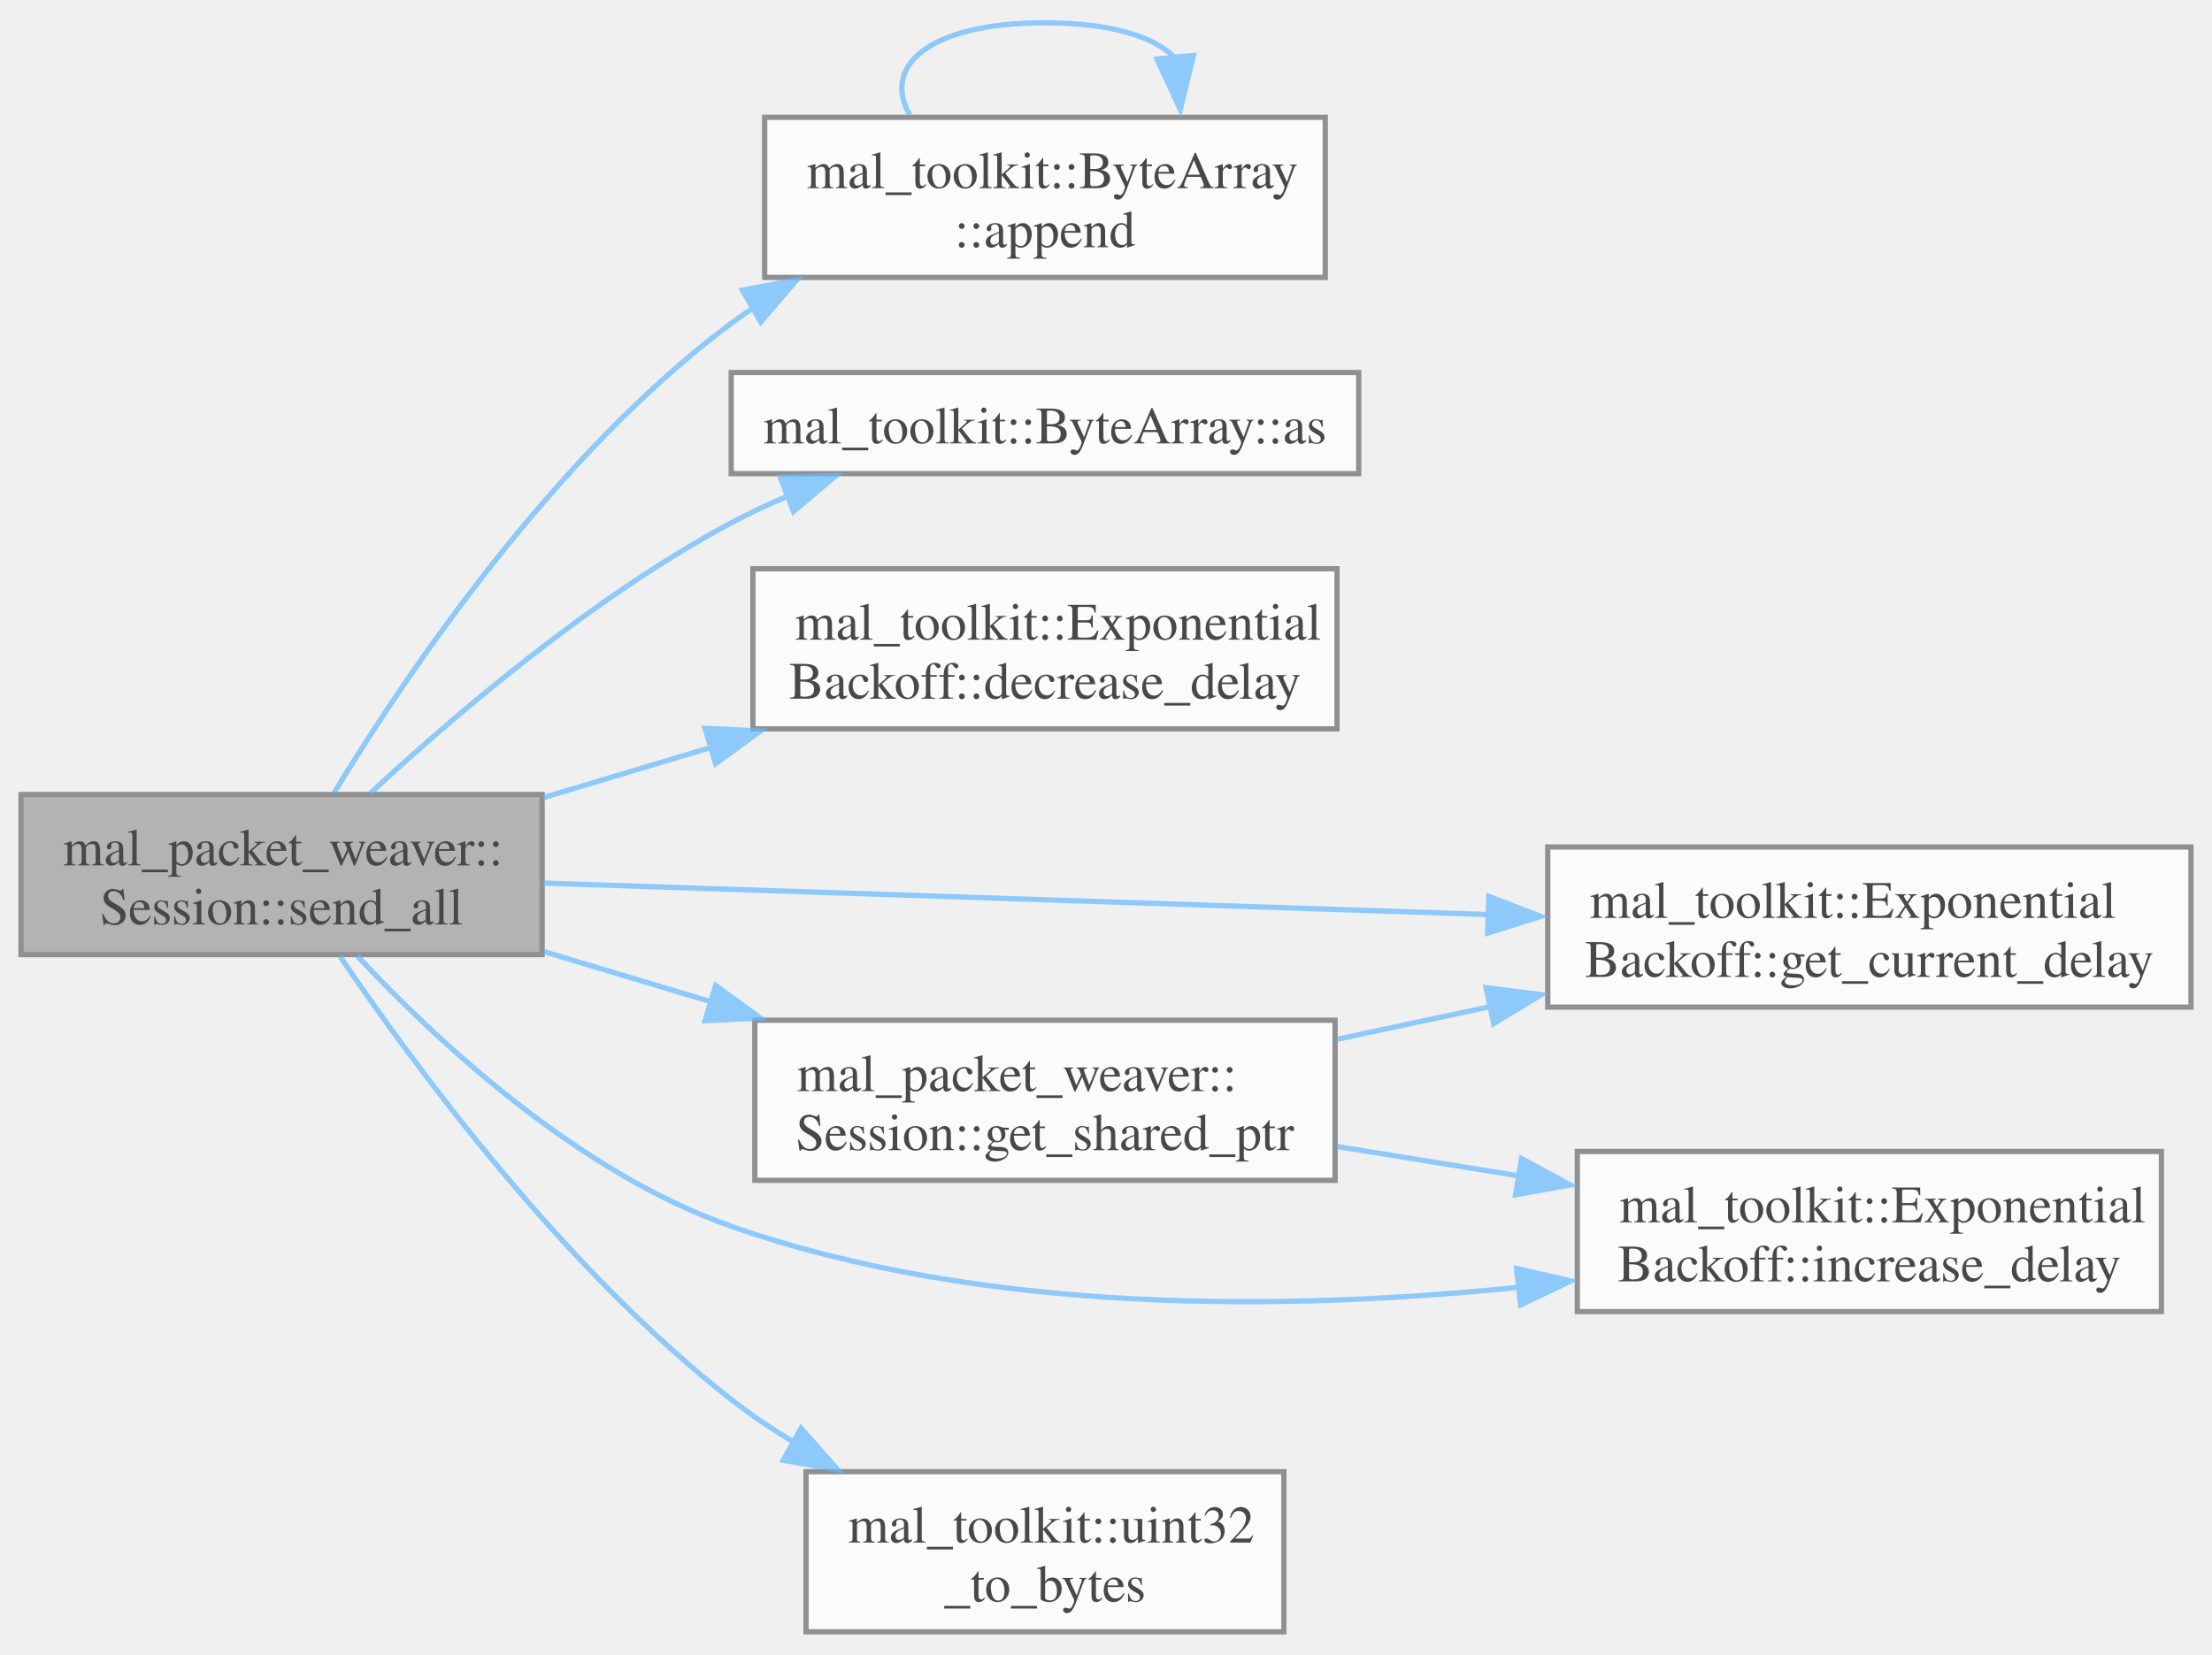
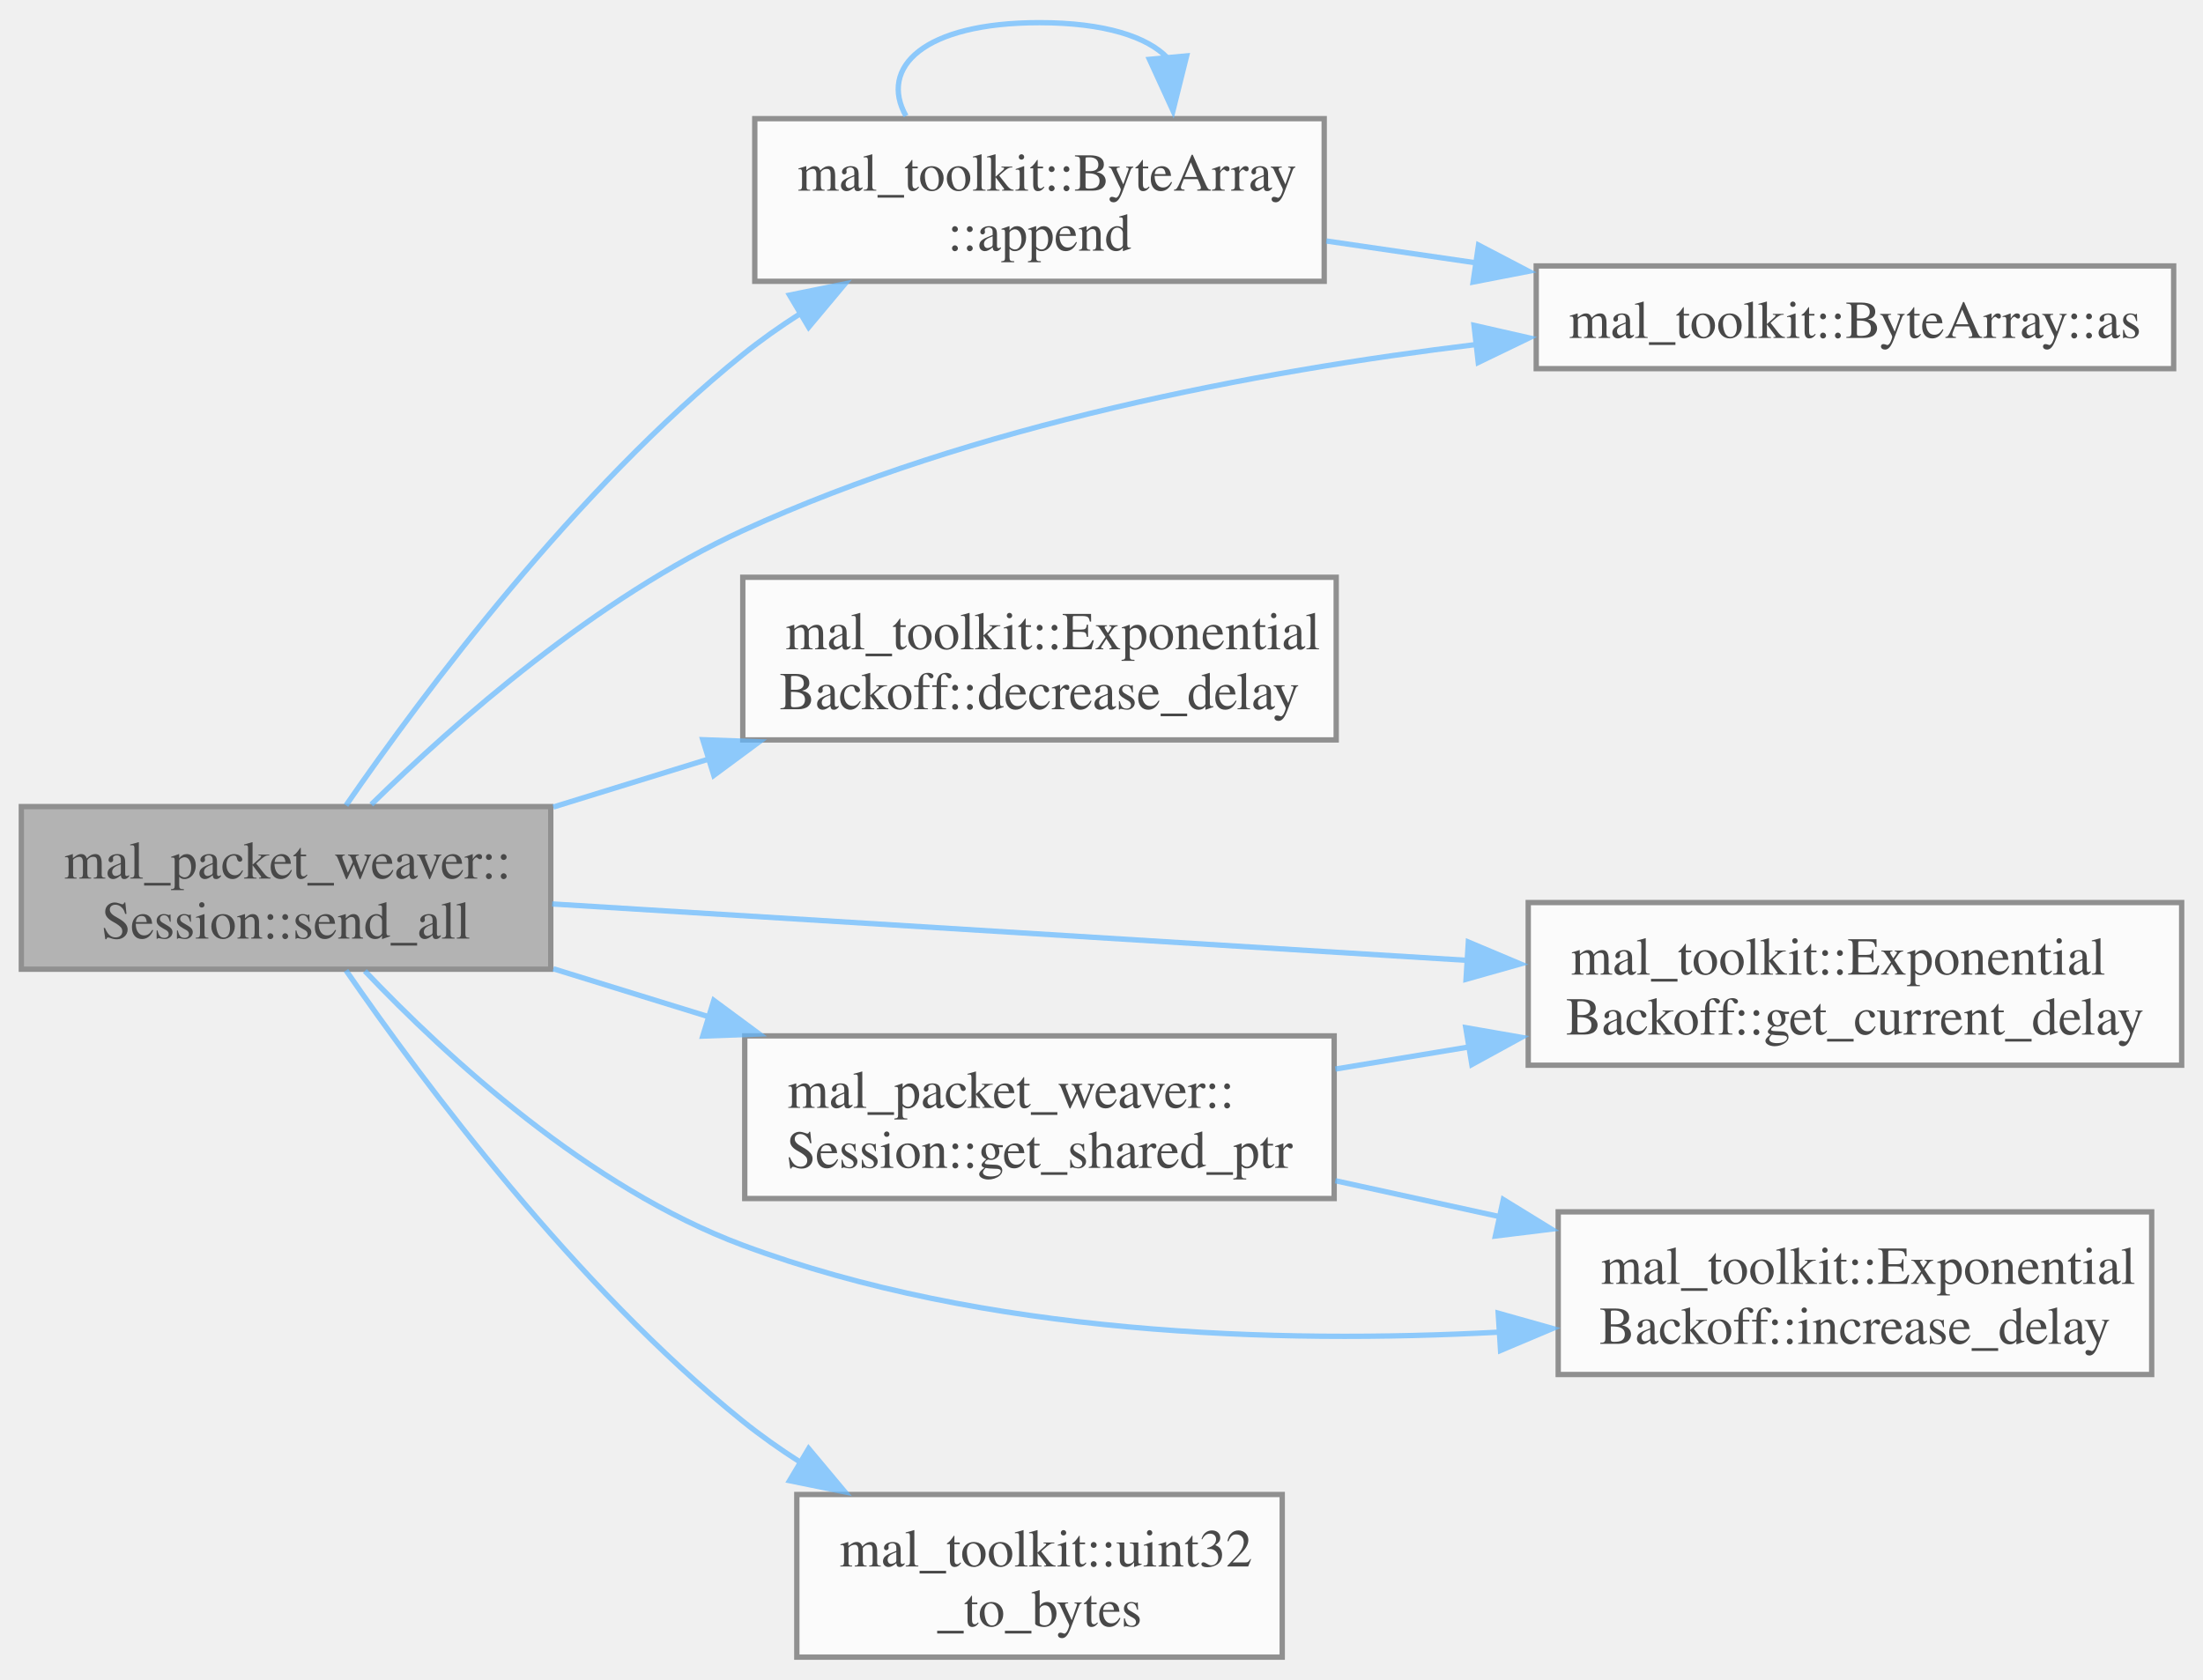
- <svg xmlns="http://www.w3.org/2000/svg" xmlns:xlink="http://www.w3.org/1999/xlink" width="421pt" height="315pt" viewBox="0.00 0.00 421.25 314.50">
+ <svg xmlns="http://www.w3.org/2000/svg" xmlns:xlink="http://www.w3.org/1999/xlink" width="413pt" height="315pt" viewBox="0.00 0.00 413.00 314.50">
  <svg id="main" version="1.1" xml:space="preserve">
    <style type="text/css">
.node, .edge {opacity: 0.7;}
.node.selected, .edge.selected {opacity: 1;}
.edge:hover path { stroke: red; }
.edge:hover polygon { stroke: red; fill: red; }
</style>
    <svg id="graph" class="graph">
      <g id="graph0" class="graph" transform="scale(1 1) rotate(0) translate(4 310.5)">
        <g id="Node000001" class="node">
          <g id="a_Node000001">
            <a xlink:title="Asynchronously sends all packets in the queue through the network.">
              <polygon fill="#999999" stroke="#666666" points="99.25,-159.5 0,-159.5 0,-129 99.25,-129 99.25,-159.5" />
              <text text-anchor="start" x="8" y="-146" font-family="Times,serif" font-size="10.00">mal_packet_weaver::</text>
              <text text-anchor="middle" x="49.62" y="-134.75" font-family="Times,serif" font-size="10.00">Session::send_all</text>
            </a>
          </g>
        </g>
        <g id="Node000002" class="node">
          <g id="a_Node000002">
            <a xlink:href="../../d8/d99/structmal__toolkit_1_1_byte_array.html#aa3d43592b3a16ad73860e290f28b9ce9" target="_top" xlink:title="Append multiple data sources to the byte array.">
-               <polygon fill="white" stroke="#666666" points="248.38,-288.5 141.62,-288.5 141.62,-258 248.38,-258 248.38,-288.5" />
-               <text text-anchor="start" x="149.62" y="-275" font-family="Times,serif" font-size="10.00">mal_toolkit::ByteArray</text>
-               <text text-anchor="middle" x="195" y="-263.75" font-family="Times,serif" font-size="10.00">::append</text>
+               <polygon fill="white" stroke="#666666" points="244.25,-288.5 137.5,-288.5 137.5,-258 244.25,-258 244.25,-288.5" />
+               <text text-anchor="start" x="145.5" y="-275" font-family="Times,serif" font-size="10.00">mal_toolkit::ByteArray</text>
+               <text text-anchor="middle" x="190.88" y="-263.75" font-family="Times,serif" font-size="10.00">::append</text>
            </a>
          </g>
        </g>
        <g id="edge1_Node000001_Node000002" class="edge">
          <g id="a_edge1_Node000001_Node000002">
            <a xlink:title=" ">
-               <path fill="none" stroke="#63b8ff" d="M59.64,-159.86C73.34,-182.39 101.45,-224.08 135.25,-249.25 136.55,-250.22 137.89,-251.15 139.27,-252.05" />
-               <polygon fill="#63b8ff" stroke="#63b8ff" points="137.36,-255.58 147.77,-257.56 140.87,-249.52 137.36,-255.58" />
+               <path fill="none" stroke="#63b8ff" d="M60.87,-159.73C75.45,-180.86 103.9,-218.99 135.25,-244.25 138.59,-246.94 142.21,-249.5 145.95,-251.89" />
+               <polygon fill="#63b8ff" stroke="#63b8ff" points="144.02,-255.41 154.4,-257.52 147.6,-249.39 144.02,-255.41" />
            </a>
          </g>
        </g>
        <g id="Node000003" class="node">
          <g id="a_Node000003">
            <a xlink:href="../../d8/d99/structmal__toolkit_1_1_byte_array.html#ab23437254557962a474e4ba7c5e25fe4" target="_top" xlink:title="Convert the ByteArray to a typed pointer.">
-               <polygon fill="white" stroke="#666666" points="254.75,-239.88 135.25,-239.88 135.25,-220.62 254.75,-220.62 254.75,-239.88" />
-               <text text-anchor="middle" x="195" y="-226.38" font-family="Times,serif" font-size="10.00">mal_toolkit::ByteArray::as</text>
+               <polygon fill="white" stroke="#666666" points="403.5,-260.88 284,-260.88 284,-241.62 403.5,-241.62 403.5,-260.88" />
+               <text text-anchor="middle" x="343.75" y="-247.38" font-family="Times,serif" font-size="10.00">mal_toolkit::ByteArray::as</text>
            </a>
          </g>
        </g>
-         <g id="edge3_Node000001_Node000003" class="edge">
-           <g id="a_edge3_Node000001_Node000003">
+         <g id="edge4_Node000001_Node000003" class="edge">
+           <g id="a_edge4_Node000001_Node000003">
            <a xlink:title=" ">
-               <path fill="none" stroke="#63b8ff" d="M66.55,-159.76C82.7,-174.75 108.98,-197.2 135.25,-211.25 138.71,-213.1 142.39,-214.82 146.15,-216.39" />
-               <polygon fill="#63b8ff" stroke="#63b8ff" points="144.6,-219.93 155.19,-220.23 147.1,-213.39 144.6,-219.93" />
+               <path fill="none" stroke="#63b8ff" d="M65.61,-159.89C81.43,-175.41 107.83,-198.67 135.25,-211.25 178.57,-231.12 231.35,-241.12 272.83,-246.16" />
+               <polygon fill="#63b8ff" stroke="#63b8ff" points="272.34,-249.74 282.67,-247.39 273.13,-242.78 272.34,-249.74" />
            </a>
          </g>
        </g>
        <g id="Node000004" class="node">
          <g id="a_Node000004">
            <a xlink:href="../../d1/da7/classmal__toolkit_1_1_exponential_backoff.html#aa83694a9b15273a1abbf95722b71fcca" target="_top" xlink:title="Decrease the backoff delay using divisor factor.">
-               <polygon fill="white" stroke="#666666" points="250.62,-202.5 139.38,-202.5 139.38,-172 250.62,-172 250.62,-202.5" />
-               <text text-anchor="start" x="147.38" y="-189" font-family="Times,serif" font-size="10.00">mal_toolkit::Exponential</text>
-               <text text-anchor="middle" x="195" y="-177.75" font-family="Times,serif" font-size="10.00">Backoff::decrease_delay</text>
+               <polygon fill="white" stroke="#666666" points="246.5,-202.5 135.25,-202.5 135.25,-172 246.5,-172 246.5,-202.5" />
+               <text text-anchor="start" x="143.25" y="-189" font-family="Times,serif" font-size="10.00">mal_toolkit::Exponential</text>
+               <text text-anchor="middle" x="190.88" y="-177.75" font-family="Times,serif" font-size="10.00">Backoff::decrease_delay</text>
            </a>
          </g>
        </g>
-         <g id="edge4_Node000001_Node000004" class="edge">
-           <g id="a_edge4_Node000001_Node000004">
+         <g id="edge5_Node000001_Node000004" class="edge">
+           <g id="a_edge5_Node000001_Node000004">
            <a xlink:title=" ">
-               <path fill="none" stroke="#63b8ff" d="M99.57,-158.93C109.79,-161.99 120.7,-165.27 131.34,-168.46" />
-               <polygon fill="#63b8ff" stroke="#63b8ff" points="130.27,-172.09 140.85,-171.61 132.28,-165.38 130.27,-172.09" />
+               <path fill="none" stroke="#63b8ff" d="M99.72,-159.41C109.15,-162.32 119.13,-165.4 128.89,-168.42" />
+               <polygon fill="#63b8ff" stroke="#63b8ff" points="127.75,-172.04 138.34,-171.65 129.82,-165.35 127.75,-172.04" />
            </a>
          </g>
        </g>
        <g id="Node000005" class="node">
          <g id="a_Node000005">
            <a xlink:href="../../d1/da7/classmal__toolkit_1_1_exponential_backoff.html#a161c6f3c2d6e611ec15e3c6511182ec8" target="_top" xlink:title="Get the current backoff delay.">
-               <polygon fill="white" stroke="#666666" points="413.25,-149.5 290.75,-149.5 290.75,-119 413.25,-119 413.25,-149.5" />
-               <text text-anchor="start" x="298.75" y="-136" font-family="Times,serif" font-size="10.00">mal_toolkit::Exponential</text>
-               <text text-anchor="middle" x="352" y="-124.75" font-family="Times,serif" font-size="10.00">Backoff::get_current_delay</text>
+               <polygon fill="white" stroke="#666666" points="405,-141.5 282.5,-141.5 282.5,-111 405,-111 405,-141.5" />
+               <text text-anchor="start" x="290.5" y="-128" font-family="Times,serif" font-size="10.00">mal_toolkit::Exponential</text>
+               <text text-anchor="middle" x="343.75" y="-116.75" font-family="Times,serif" font-size="10.00">Backoff::get_current_delay</text>
            </a>
          </g>
        </g>
-         <g id="edge5_Node000001_Node000005" class="edge">
-           <g id="a_edge5_Node000001_Node000005">
+         <g id="edge6_Node000001_Node000005" class="edge">
+           <g id="a_edge6_Node000001_Node000005">
            <a xlink:title=" ">
-               <path fill="none" stroke="#63b8ff" d="M99.55,-142.62C148.41,-140.99 224.03,-138.48 279.59,-136.63" />
-               <polygon fill="#63b8ff" stroke="#63b8ff" points="279.54,-140.1 289.42,-136.27 279.31,-133.1 279.54,-140.1" />
+               <path fill="none" stroke="#63b8ff" d="M99.52,-141.24C146.47,-138.34 217.95,-133.94 271.28,-130.65" />
+               <polygon fill="#63b8ff" stroke="#63b8ff" points="271.27,-134.1 281.03,-129.99 270.84,-127.11 271.27,-134.1" />
            </a>
          </g>
        </g>
        <g id="Node000006" class="node">
          <g id="a_Node000006">
            <a xlink:href="../../d8/d39/classmal__packet__weaver_1_1_session.html#a44aae33be31d6dd7db9feb4142b3239e" target="_top" xlink:title="Retrieves a shared pointer to the current session.">
-               <polygon fill="white" stroke="#666666" points="250.25,-116.5 139.75,-116.5 139.75,-86 250.25,-86 250.25,-116.5" />
-               <text text-anchor="start" x="147.75" y="-103" font-family="Times,serif" font-size="10.00">mal_packet_weaver::</text>
-               <text text-anchor="middle" x="195" y="-91.75" font-family="Times,serif" font-size="10.00">Session::get_shared_ptr</text>
+               <polygon fill="white" stroke="#666666" points="246.12,-116.5 135.62,-116.5 135.62,-86 246.12,-86 246.12,-116.5" />
+               <text text-anchor="start" x="143.62" y="-103" font-family="Times,serif" font-size="10.00">mal_packet_weaver::</text>
+               <text text-anchor="middle" x="190.88" y="-91.75" font-family="Times,serif" font-size="10.00">Session::get_shared_ptr</text>
            </a>
          </g>
        </g>
-         <g id="edge6_Node000001_Node000006" class="edge">
-           <g id="a_edge6_Node000001_Node000006">
+         <g id="edge7_Node000001_Node000006" class="edge">
+           <g id="a_edge7_Node000001_Node000006">
            <a xlink:title=" ">
-               <path fill="none" stroke="#63b8ff" d="M99.57,-129.57C109.79,-126.51 120.7,-123.23 131.34,-120.04" />
-               <polygon fill="#63b8ff" stroke="#63b8ff" points="132.28,-123.12 140.85,-116.89 130.27,-116.41 132.28,-123.12" />
+               <path fill="none" stroke="#63b8ff" d="M99.72,-129.09C109.15,-126.18 119.13,-123.1 128.89,-120.08" />
+               <polygon fill="#63b8ff" stroke="#63b8ff" points="129.82,-123.15 138.34,-116.85 127.75,-116.46 129.82,-123.15" />
            </a>
          </g>
        </g>
        <g id="Node000007" class="node">
          <g id="a_Node000007">
            <a xlink:href="../../d1/da7/classmal__toolkit_1_1_exponential_backoff.html#ad9374a1e0241fcbae8c9fa4d7c3175f8" target="_top" xlink:title="Increase the backoff delay using exponential factor.">
-               <polygon fill="white" stroke="#666666" points="407.62,-91.5 296.38,-91.5 296.38,-61 407.62,-61 407.62,-91.5" />
-               <text text-anchor="start" x="304.38" y="-78" font-family="Times,serif" font-size="10.00">mal_toolkit::Exponential</text>
-               <text text-anchor="middle" x="352" y="-66.75" font-family="Times,serif" font-size="10.00">Backoff::increase_delay</text>
+               <polygon fill="white" stroke="#666666" points="399.38,-83.5 288.12,-83.5 288.12,-53 399.38,-53 399.38,-83.5" />
+               <text text-anchor="start" x="296.12" y="-70" font-family="Times,serif" font-size="10.00">mal_toolkit::Exponential</text>
+               <text text-anchor="middle" x="343.75" y="-58.75" font-family="Times,serif" font-size="10.00">Backoff::increase_delay</text>
            </a>
          </g>
        </g>
-         <g id="edge9_Node000001_Node000007" class="edge">
-           <g id="a_edge9_Node000001_Node000007">
+         <g id="edge10_Node000001_Node000007" class="edge">
+           <g id="a_edge10_Node000001_Node000007">
            <a xlink:title=" ">
-               <path fill="none" stroke="#63b8ff" d="M64.04,-128.75C79.35,-112.35 106.07,-87.48 135.25,-77.25 183.48,-60.34 241.58,-61.17 285.34,-65.64" />
-               <polygon fill="#63b8ff" stroke="#63b8ff" points="284.81,-69.21 295.14,-66.84 285.58,-62.26 284.81,-69.21" />
+               <path fill="none" stroke="#63b8ff" d="M64.4,-128.67C79.82,-112.46 106.45,-87.98 135.25,-77.25 180.54,-60.38 235.28,-58.71 277.16,-60.95" />
+               <polygon fill="#63b8ff" stroke="#63b8ff" points="276.87,-64.5 287.07,-61.63 277.31,-57.51 276.87,-64.5" />
            </a>
          </g>
        </g>
        <g id="Node000008" class="node">
          <g id="a_Node000008">
            <a xlink:href="../../df/df5/namespacemal__toolkit.html#a205f8d4452e595ed3943f0d083c6033f" target="_top" xlink:title="Convert a uint32_t value to a ByteArray using little-endian byte order.">
-               <polygon fill="white" stroke="#666666" points="240.5,-30.5 149.5,-30.5 149.5,0 240.5,0 240.5,-30.5" />
-               <text text-anchor="start" x="157.5" y="-17" font-family="Times,serif" font-size="10.00">mal_toolkit::uint32</text>
-               <text text-anchor="middle" x="195" y="-5.75" font-family="Times,serif" font-size="10.00">_to_bytes</text>
+               <polygon fill="white" stroke="#666666" points="236.38,-30.5 145.38,-30.5 145.38,0 236.38,0 236.38,-30.5" />
+               <text text-anchor="start" x="153.38" y="-17" font-family="Times,serif" font-size="10.00">mal_toolkit::uint32</text>
+               <text text-anchor="middle" x="190.88" y="-5.75" font-family="Times,serif" font-size="10.00">_to_bytes</text>
            </a>
          </g>
        </g>
-         <g id="edge10_Node000001_Node000008" class="edge">
-           <g id="a_edge10_Node000001_Node000008">
+         <g id="edge11_Node000001_Node000008" class="edge">
+           <g id="a_edge11_Node000001_Node000008">
            <a xlink:title=" ">
-               <path fill="none" stroke="#63b8ff" d="M60.77,-128.64C75.22,-107.36 103.54,-69.04 135.25,-44.25 138.98,-41.33 143.05,-38.6 147.25,-36.06" />
-               <polygon fill="#63b8ff" stroke="#63b8ff" points="148.56,-38.78 155.58,-30.84 145.14,-32.67 148.56,-38.78" />
+               <path fill="none" stroke="#63b8ff" d="M60.87,-128.77C75.45,-107.64 103.9,-69.51 135.25,-44.25 138.59,-41.56 142.21,-39 145.95,-36.61" />
+               <polygon fill="#63b8ff" stroke="#63b8ff" points="147.6,-39.11 154.4,-30.98 144.02,-33.09 147.6,-39.11" />
            </a>
          </g>
        </g>
        <g id="edge2_Node000002_Node000002" class="edge">
          <g id="a_edge2_Node000002_Node000002">
            <a xlink:title=" ">
-               <path fill="none" stroke="#63b8ff" d="M169.24,-288.99C163.98,-298.06 172.57,-306.5 195,-306.5 207.62,-306.5 215.85,-303.83 219.71,-299.88" />
-               <polygon fill="#63b8ff" stroke="#63b8ff" points="223.29,-300.28 220.76,-289.99 216.32,-299.6 223.29,-300.28" />
+               <path fill="none" stroke="#63b8ff" d="M165.85,-288.99C160.74,-298.06 169.08,-306.5 190.88,-306.5 203.13,-306.5 211.14,-303.83 214.88,-299.88" />
+               <polygon fill="#63b8ff" stroke="#63b8ff" points="218.46,-300.27 215.9,-289.99 211.49,-299.62 218.46,-300.27" />
            </a>
          </g>
        </g>
-         <g id="edge7_Node000006_Node000005" class="edge">
-           <g id="a_edge7_Node000006_Node000005">
+         <g id="edge3_Node000002_Node000003" class="edge">
+           <g id="a_edge3_Node000002_Node000003">
            <a xlink:title=" ">
-               <path fill="none" stroke="#63b8ff" d="M250.65,-112.88C260.12,-114.9 270.09,-117.02 279.93,-119.12" />
-               <polygon fill="#63b8ff" stroke="#63b8ff" points="279,-122.71 289.51,-121.37 280.46,-115.87 279,-122.71" />
+               <path fill="none" stroke="#63b8ff" d="M244.64,-265.56C253.78,-264.22 263.41,-262.82 272.92,-261.43" />
+               <polygon fill="#63b8ff" stroke="#63b8ff" points="273.18,-264.79 282.57,-259.88 272.17,-257.86 273.18,-264.79" />
            </a>
          </g>
        </g>
-         <g id="edge8_Node000006_Node000007" class="edge">
-           <g id="a_edge8_Node000006_Node000007">
+         <g id="edge8_Node000006_Node000005" class="edge">
+           <g id="a_edge8_Node000006_Node000005">
            <a xlink:title=" ">
-               <path fill="none" stroke="#63b8ff" d="M250.65,-92.44C261.92,-90.62 273.91,-88.68 285.53,-86.81" />
-               <polygon fill="#63b8ff" stroke="#63b8ff" points="285.75,-90.16 295.06,-85.11 284.63,-83.25 285.75,-90.16" />
+               <path fill="none" stroke="#63b8ff" d="M246.34,-110.28C254.53,-111.63 263.08,-113.05 271.56,-114.45" />
+               <polygon fill="#63b8ff" stroke="#63b8ff" points="270.79,-118.04 281.23,-116.22 271.93,-111.13 270.79,-118.04" />
+             </a>
+           </g>
+         </g>
+         <g id="edge9_Node000006_Node000007" class="edge">
+           <g id="a_edge9_Node000006_Node000007">
+             <a xlink:title=" ">
+               <path fill="none" stroke="#63b8ff" d="M246.34,-89.34C256.37,-87.14 266.93,-84.83 277.24,-82.58" />
+               <polygon fill="#63b8ff" stroke="#63b8ff" points="277.83,-85.81 286.85,-80.26 276.34,-78.97 277.83,-85.81" />
            </a>
          </g>
        </g>
      </g>
    </svg>
  </svg>
  <style type="text/css">

[data-mouse-over-selected='false'] { opacity: 0.7; }
[data-mouse-over-selected='true']  { opacity: 1.0; }

</style>
</svg>
